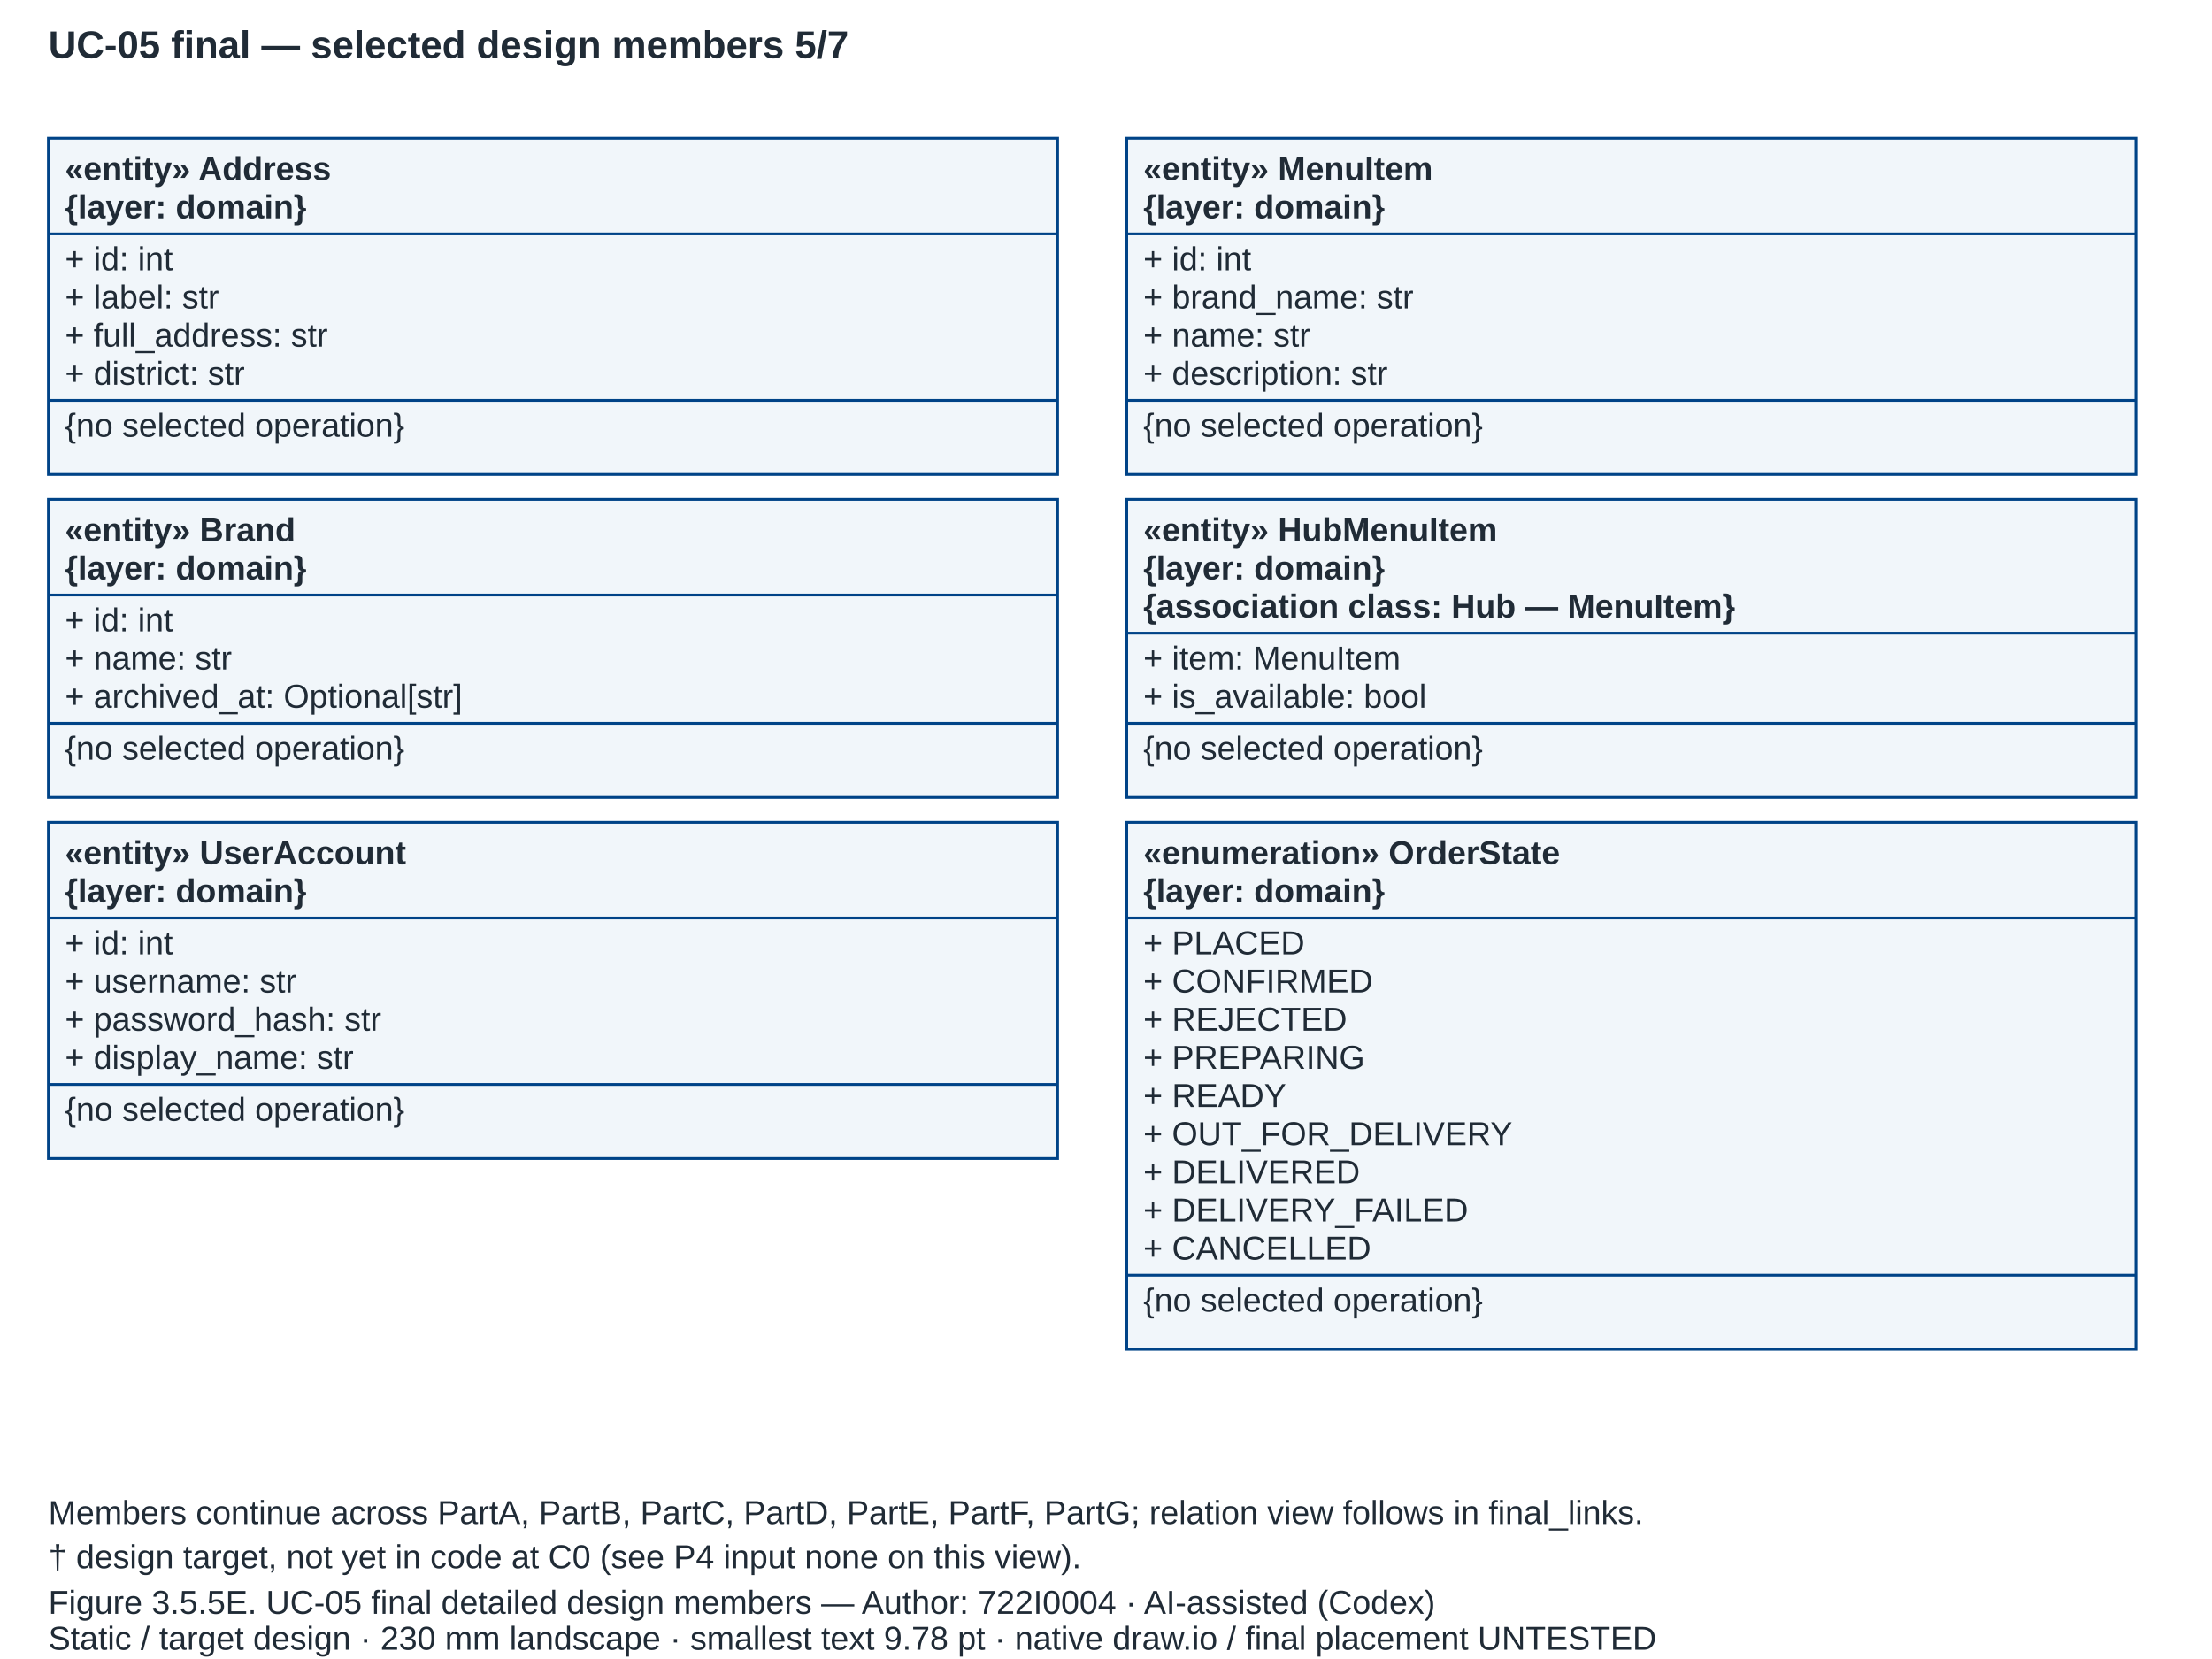
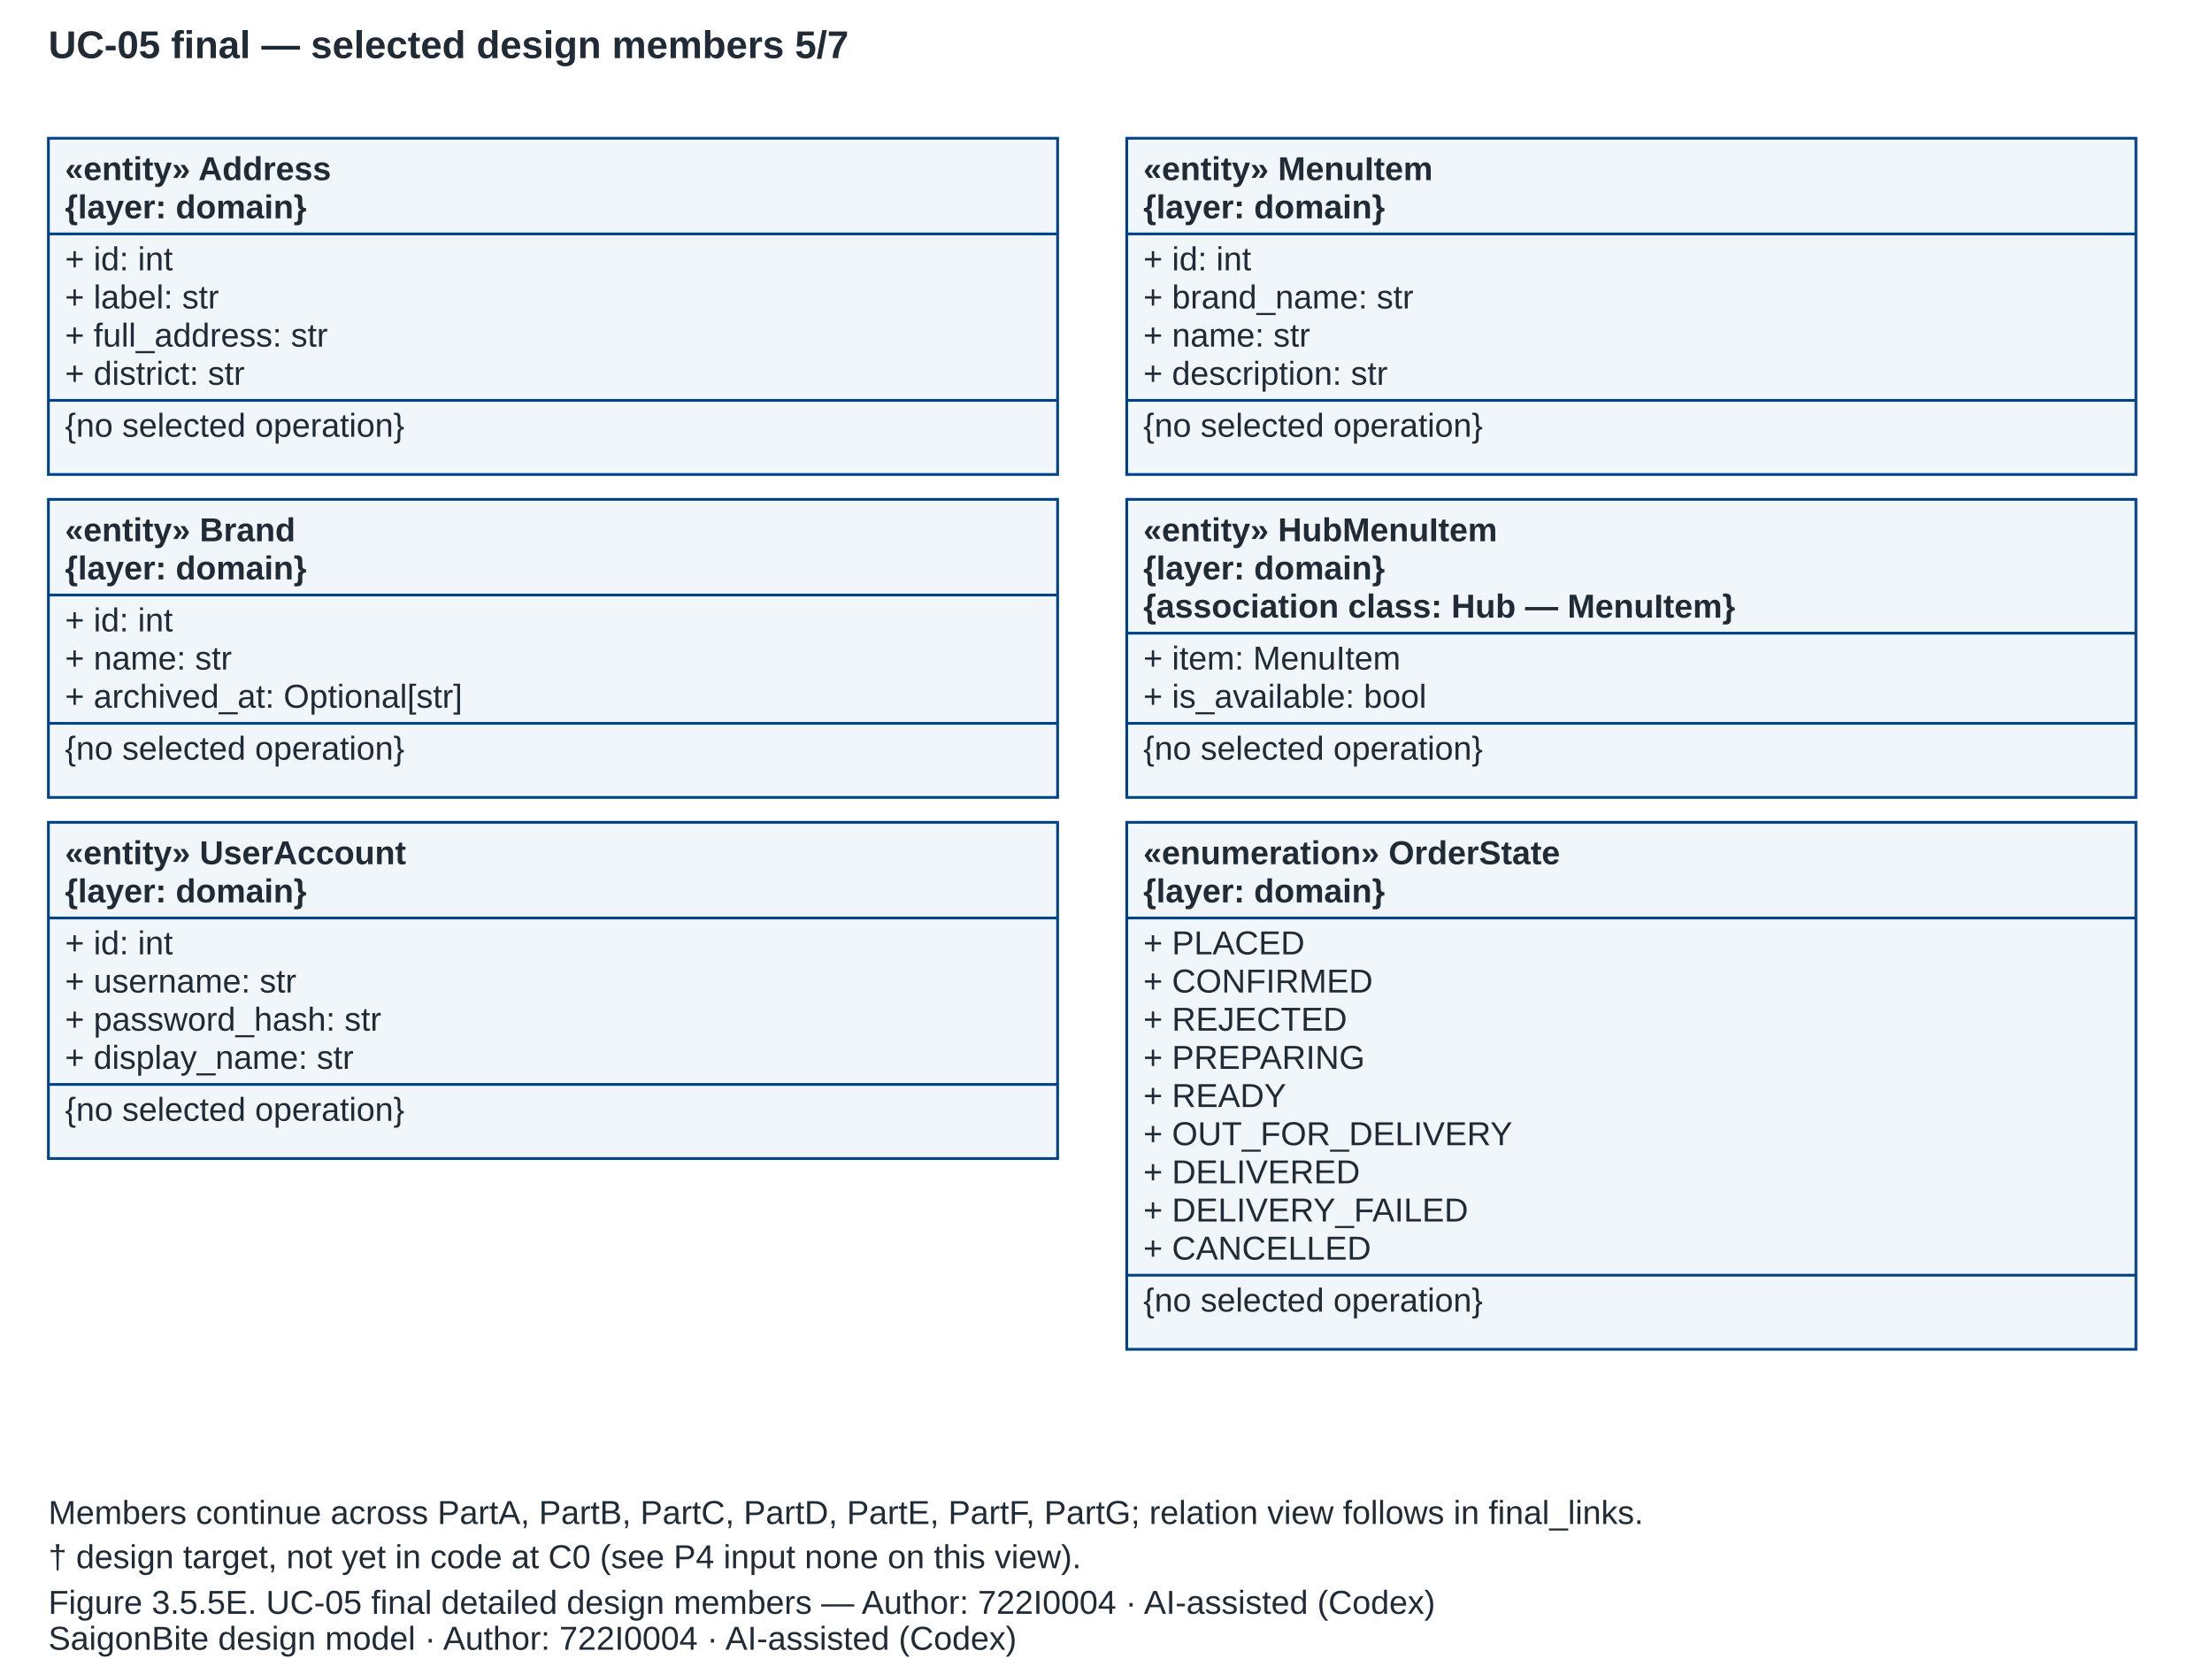
<svg xmlns="http://www.w3.org/2000/svg" width="1600" height="1200" viewBox="0 0 1600 1200">
  <rect width="100%" height="100%" fill="white" />
  <text x="35" y="42.04" font-family="Arial" font-size="28" font-weight="bold" fill="#202B36">UC-05 final — selected design members 5/7</text>
  <rect x="35" y="100" width="730" height="243.2" fill="#F1F6FA" stroke="#004387" stroke-width="2" />
  <text x="47" y="130.32" font-family="Arial" font-size="24" font-weight="bold" fill="#202B36">«entity» Address</text>
  <text x="47" y="157.92" font-family="Arial" font-size="24" font-weight="bold" fill="#202B36">{layer: domain}</text>
  <polyline points="35,169.2 765,169.2" fill="none" stroke="#004387" stroke-width="2" />
  <text x="47" y="195.52" font-family="Arial" font-size="24" font-weight="normal" fill="#202B36">+ id: int</text>
  <text x="47" y="223.12" font-family="Arial" font-size="24" font-weight="normal" fill="#202B36">+ label: str</text>
  <text x="47" y="250.72" font-family="Arial" font-size="24" font-weight="normal" fill="#202B36">+ full_address: str</text>
  <text x="47" y="278.32" font-family="Arial" font-size="24" font-weight="normal" fill="#202B36">+ district: str</text>
  <polyline points="35,289.6 765,289.6" fill="none" stroke="#004387" stroke-width="2" />
  <text x="47" y="315.92" font-family="Arial" font-size="24" font-weight="normal" fill="#202B36">{no selected operation}</text>
  <rect x="815" y="100" width="730" height="243.2" fill="#F1F6FA" stroke="#004387" stroke-width="2" />
  <text x="827" y="130.32" font-family="Arial" font-size="24" font-weight="bold" fill="#202B36">«entity» MenuItem</text>
  <text x="827" y="157.92" font-family="Arial" font-size="24" font-weight="bold" fill="#202B36">{layer: domain}</text>
  <polyline points="815,169.2 1545,169.2" fill="none" stroke="#004387" stroke-width="2" />
  <text x="827" y="195.52" font-family="Arial" font-size="24" font-weight="normal" fill="#202B36">+ id: int</text>
  <text x="827" y="223.12" font-family="Arial" font-size="24" font-weight="normal" fill="#202B36">+ brand_name: str</text>
  <text x="827" y="250.72" font-family="Arial" font-size="24" font-weight="normal" fill="#202B36">+ name: str</text>
  <text x="827" y="278.32" font-family="Arial" font-size="24" font-weight="normal" fill="#202B36">+ description: str</text>
  <polyline points="815,289.6 1545,289.6" fill="none" stroke="#004387" stroke-width="2" />
  <text x="827" y="315.92" font-family="Arial" font-size="24" font-weight="normal" fill="#202B36">{no selected operation}</text>
  <rect x="35" y="361.2" width="730" height="215.6" fill="#F1F6FA" stroke="#004387" stroke-width="2" />
  <text x="47" y="391.52" font-family="Arial" font-size="24" font-weight="bold" fill="#202B36">«entity» Brand</text>
  <text x="47" y="419.12" font-family="Arial" font-size="24" font-weight="bold" fill="#202B36">{layer: domain}</text>
  <polyline points="35,430.4 765,430.4" fill="none" stroke="#004387" stroke-width="2" />
  <text x="47" y="456.72" font-family="Arial" font-size="24" font-weight="normal" fill="#202B36">+ id: int</text>
  <text x="47" y="484.32" font-family="Arial" font-size="24" font-weight="normal" fill="#202B36">+ name: str</text>
  <text x="47" y="511.92" font-family="Arial" font-size="24" font-weight="normal" fill="#202B36">+ archived_at: Optional[str]</text>
  <polyline points="35,523.2 765,523.2" fill="none" stroke="#004387" stroke-width="2" />
  <text x="47" y="549.52" font-family="Arial" font-size="24" font-weight="normal" fill="#202B36">{no selected operation}</text>
  <rect x="815" y="361.2" width="730" height="215.6" fill="#F1F6FA" stroke="#004387" stroke-width="2" />
  <text x="827" y="391.52" font-family="Arial" font-size="24" font-weight="bold" fill="#202B36">«entity» HubMenuItem</text>
  <text x="827" y="419.12" font-family="Arial" font-size="24" font-weight="bold" fill="#202B36">{layer: domain}</text>
  <text x="827" y="446.72" font-family="Arial" font-size="24" font-weight="bold" fill="#202B36">{association class: Hub — MenuItem}</text>
  <polyline points="815,458 1545,458" fill="none" stroke="#004387" stroke-width="2" />
  <text x="827" y="484.32" font-family="Arial" font-size="24" font-weight="normal" fill="#202B36">+ item: MenuItem</text>
  <text x="827" y="511.92" font-family="Arial" font-size="24" font-weight="normal" fill="#202B36">+ is_available: bool</text>
  <polyline points="815,523.2 1545,523.2" fill="none" stroke="#004387" stroke-width="2" />
  <text x="827" y="549.52" font-family="Arial" font-size="24" font-weight="normal" fill="#202B36">{no selected operation}</text>
  <rect x="35" y="594.8" width="730" height="243.2" fill="#F1F6FA" stroke="#004387" stroke-width="2" />
  <text x="47" y="625.12" font-family="Arial" font-size="24" font-weight="bold" fill="#202B36">«entity» UserAccount</text>
  <text x="47" y="652.72" font-family="Arial" font-size="24" font-weight="bold" fill="#202B36">{layer: domain}</text>
  <polyline points="35,664.0 765,664.0" fill="none" stroke="#004387" stroke-width="2" />
  <text x="47" y="690.32" font-family="Arial" font-size="24" font-weight="normal" fill="#202B36">+ id: int</text>
  <text x="47" y="717.92" font-family="Arial" font-size="24" font-weight="normal" fill="#202B36">+ username: str</text>
  <text x="47" y="745.52" font-family="Arial" font-size="24" font-weight="normal" fill="#202B36">+ password_hash: str</text>
  <text x="47" y="773.12" font-family="Arial" font-size="24" font-weight="normal" fill="#202B36">+ display_name: str</text>
  <polyline points="35,784.4 765,784.4" fill="none" stroke="#004387" stroke-width="2" />
  <text x="47" y="810.72" font-family="Arial" font-size="24" font-weight="normal" fill="#202B36">{no selected operation}</text>
  <rect x="815" y="594.8" width="730" height="381.2" fill="#F1F6FA" stroke="#004387" stroke-width="2" />
  <text x="827" y="625.12" font-family="Arial" font-size="24" font-weight="bold" fill="#202B36">«enumeration» OrderState</text>
  <text x="827" y="652.72" font-family="Arial" font-size="24" font-weight="bold" fill="#202B36">{layer: domain}</text>
  <polyline points="815,664.0 1545,664.0" fill="none" stroke="#004387" stroke-width="2" />
  <text x="827" y="690.32" font-family="Arial" font-size="24" font-weight="normal" fill="#202B36">+ PLACED</text>
  <text x="827" y="717.92" font-family="Arial" font-size="24" font-weight="normal" fill="#202B36">+ CONFIRMED</text>
  <text x="827" y="745.52" font-family="Arial" font-size="24" font-weight="normal" fill="#202B36">+ REJECTED</text>
  <text x="827" y="773.12" font-family="Arial" font-size="24" font-weight="normal" fill="#202B36">+ PREPARING</text>
  <text x="827" y="800.72" font-family="Arial" font-size="24" font-weight="normal" fill="#202B36">+ READY</text>
  <text x="827" y="828.32" font-family="Arial" font-size="24" font-weight="normal" fill="#202B36">+ OUT_FOR_DELIVERY</text>
  <text x="827" y="855.92" font-family="Arial" font-size="24" font-weight="normal" fill="#202B36">+ DELIVERED</text>
  <text x="827" y="883.52" font-family="Arial" font-size="24" font-weight="normal" fill="#202B36">+ DELIVERY_FAILED</text>
  <text x="827" y="911.12" font-family="Arial" font-size="24" font-weight="normal" fill="#202B36">+ CANCELLED</text>
  <polyline points="815,922.4 1545,922.4" fill="none" stroke="#004387" stroke-width="2" />
  <text x="827" y="948.72" font-family="Arial" font-size="24" font-weight="normal" fill="#202B36">{no selected operation}</text>
  <text x="35" y="1102.32" font-family="Arial" font-size="24" font-weight="normal" fill="#202B36">Members continue across PartA, PartB, PartC, PartD, PartE, PartF, PartG; relation view follows in final_links.</text>
  <text x="35" y="1134.32" font-family="Arial" font-size="24" font-weight="normal" fill="#202B36">† design target, not yet in code at C0 (see P4 input none on this view).</text>
  <text x="35" y="1167.32" font-family="Arial" font-size="24" font-weight="normal" fill="#202B36">Figure 3.5.5E. UC-05 final detailed design members — Author: 722I0004 · AI-assisted (Codex)</text>
-   <text x="35" y="1193.32" font-family="Arial" font-size="24" font-weight="normal" fill="#202B36">Static / target design · 230 mm landscape · smallest text 9.78 pt · native draw.io / final placement UNTESTED</text>
+   <text x="35" y="1193.32" font-family="Arial" font-size="24" font-weight="normal" fill="#202B36">SaigonBite design model · Author: 722I0004 · AI-assisted (Codex)</text>
</svg>
